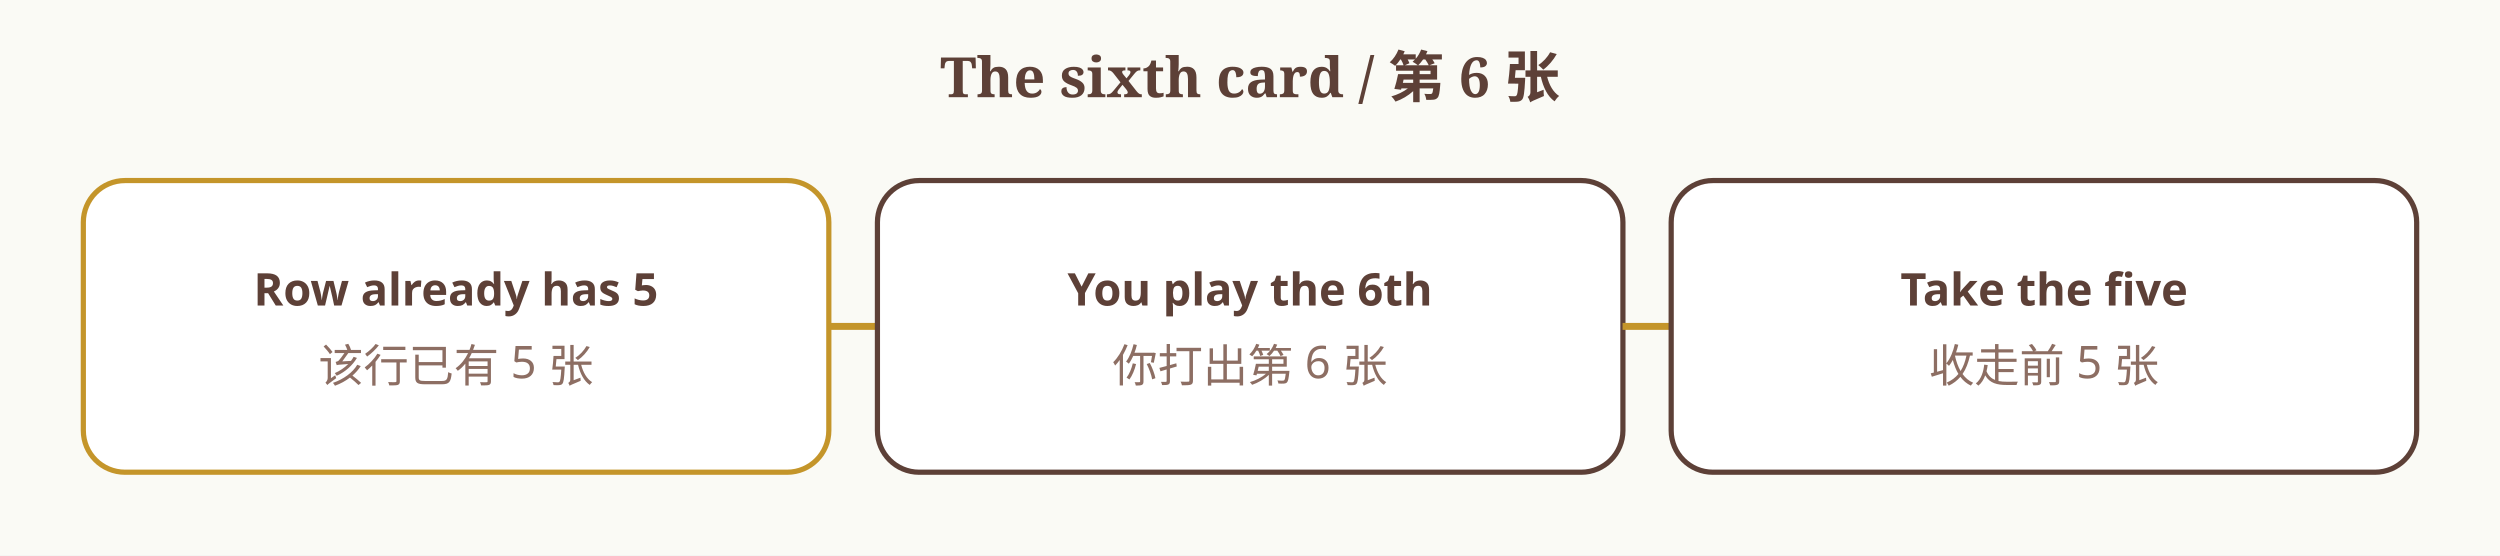
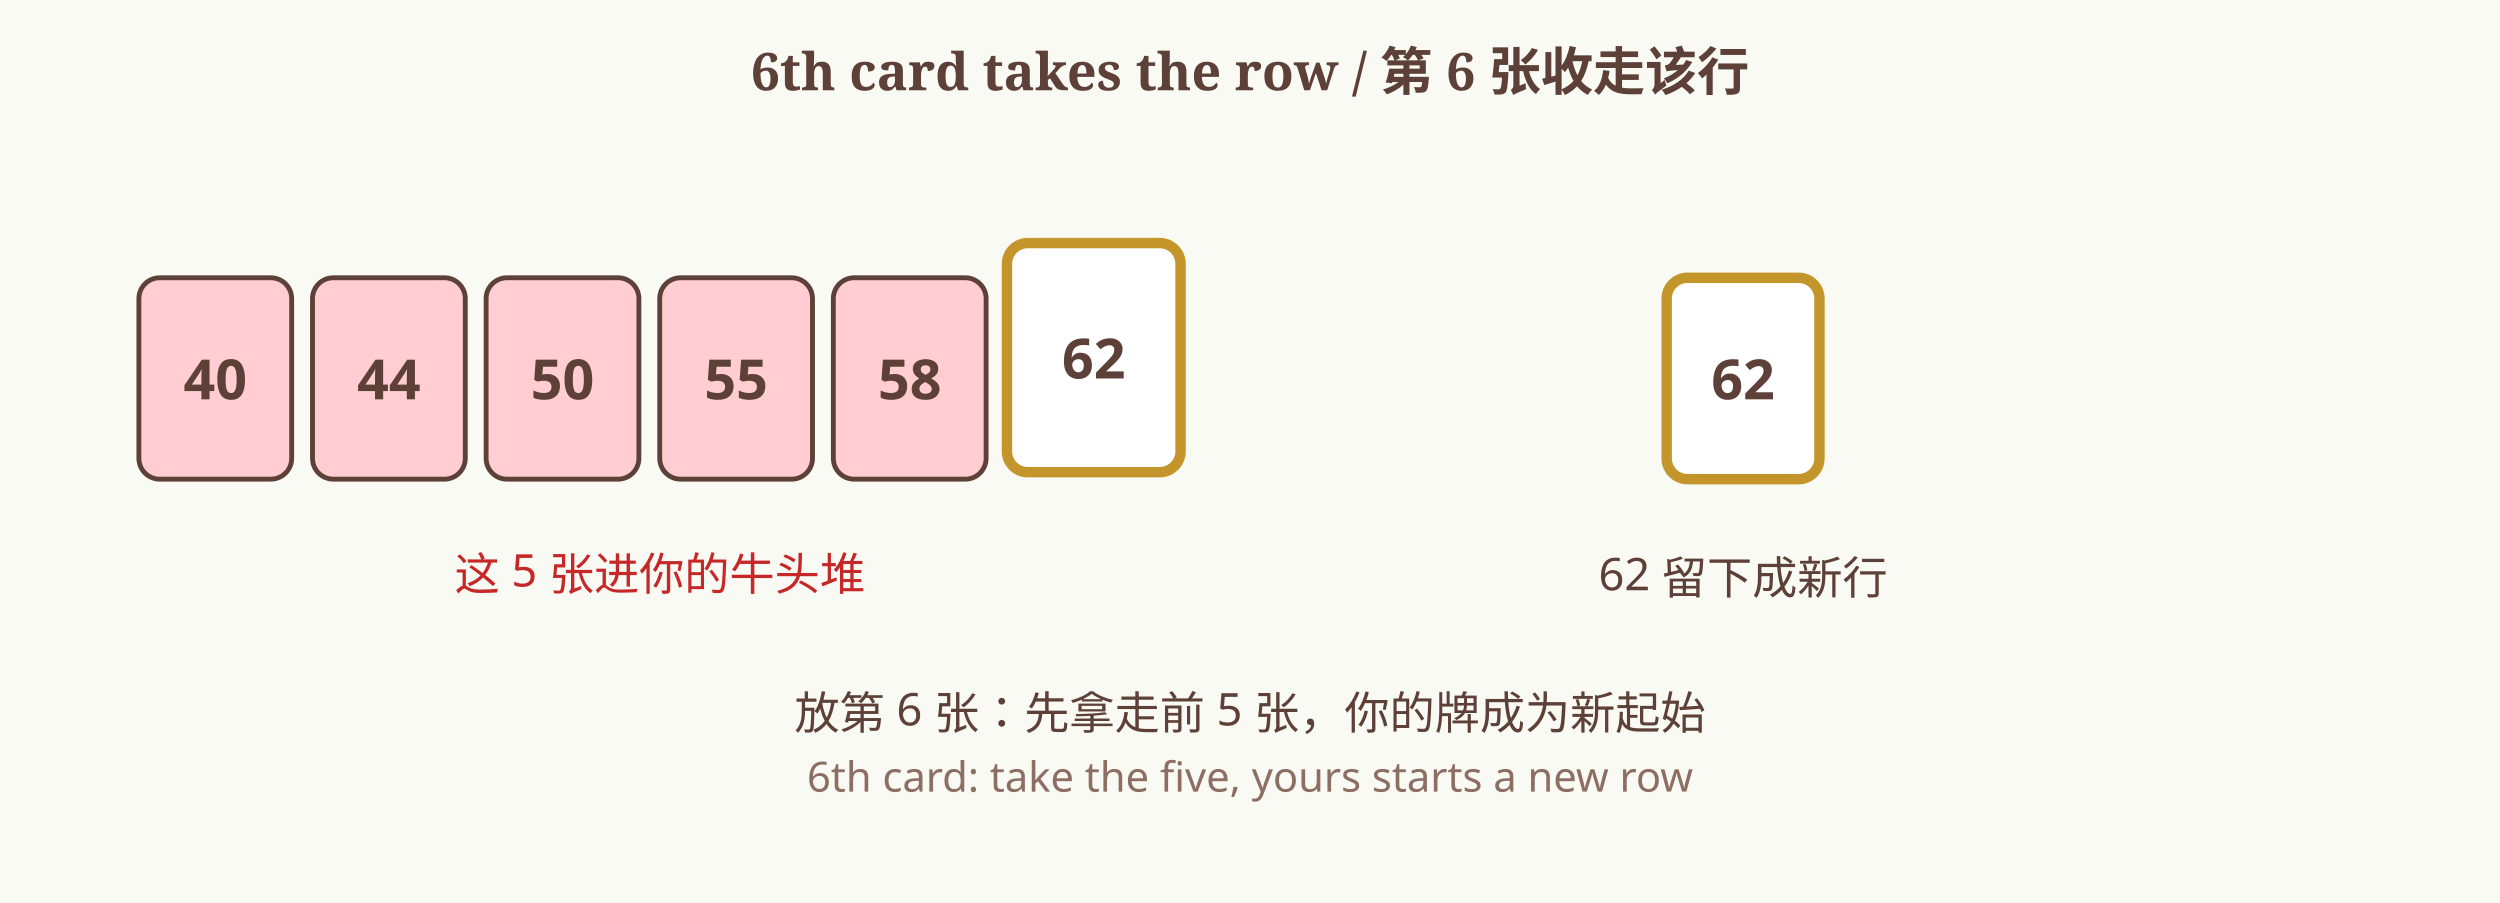
- <svg xmlns="http://www.w3.org/2000/svg" viewBox="0 0 720 160" role="img">
-   <rect width="720" height="160" fill="#FAFAF5" />
-   <text x="360" y="28" text-anchor="middle" font-family="Georgia, serif" font-size="16" fill="#5D4037" font-weight="700">The sixth card / 第 6 张</text>
-   <g font-family="'PingFang SC', 'Hiragino Sans GB', 'Microsoft YaHei', sans-serif" font-size="13" text-anchor="middle">
-     <rect x="24.0" y="52" width="214.7" height="84" rx="12" fill="#fff" stroke="#C4952A" stroke-width="1.5" />
-     <text x="131.3" y="88" fill="#5D4037" font-weight="700">Row already has 5</text>
-     <text x="131.3" y="110" fill="#8D6E63">该行已有 5 张</text>
-     <path d="M238.7 94h14" stroke="#C4952A" stroke-width="2" />
-     <rect x="252.7" y="52" width="214.7" height="84" rx="12" fill="#fff" stroke="#5D4037" stroke-width="1.5" />
-     <text x="360.0" y="88" fill="#5D4037" font-weight="700">You play the 6th</text>
-     <text x="360.0" y="110" fill="#8D6E63">你打出第 6 张</text>
-     <path d="M467.3 94h14" stroke="#C4952A" stroke-width="2" />
-     <rect x="481.3" y="52" width="214.7" height="84" rx="12" fill="#fff" stroke="#5D4037" stroke-width="1.5" />
-     <text x="588.7" y="88" fill="#5D4037" font-weight="700">Take the five</text>
-     <text x="588.7" y="110" fill="#8D6E63">收走前 5 张</text>
+ <svg xmlns="http://www.w3.org/2000/svg" viewBox="0 0 720 260" role="img">
+   <rect width="720" height="260" fill="#FAFAF5" />
+   <text x="360" y="26" text-anchor="middle" font-family="Georgia, serif" font-size="15" fill="#5D4037" font-weight="700">6th card takes the row / 第 6 张收走该行</text>
+   <defs>
+     <marker id="arr" markerWidth="8" markerHeight="8" refX="6" refY="4" orient="auto">
+       <path d="M0 0l8 4-8 4z" fill="#C4952A" />
+     </marker>
+   </defs>
+   <g>
+     <rect x="40" y="80" width="44" height="58" rx="6" fill="#FFCDD2" stroke="#5D4037" stroke-width="1.4" />
+     <text x="62.0" y="115.0" text-anchor="middle" font-family="'PingFang SC', 'Hiragino Sans GB', 'Microsoft YaHei', sans-serif" font-size="16" font-weight="700" fill="#5D4037">40</text>
  </g>
+   <g>
+     <rect x="90" y="80" width="44" height="58" rx="6" fill="#FFCDD2" stroke="#5D4037" stroke-width="1.4" />
+     <text x="112.0" y="115.0" text-anchor="middle" font-family="'PingFang SC', 'Hiragino Sans GB', 'Microsoft YaHei', sans-serif" font-size="16" font-weight="700" fill="#5D4037">44</text>
+   </g>
+   <g>
+     <rect x="140" y="80" width="44" height="58" rx="6" fill="#FFCDD2" stroke="#5D4037" stroke-width="1.4" />
+     <text x="162.0" y="115.0" text-anchor="middle" font-family="'PingFang SC', 'Hiragino Sans GB', 'Microsoft YaHei', sans-serif" font-size="16" font-weight="700" fill="#5D4037">50</text>
+   </g>
+   <g>
+     <rect x="190" y="80" width="44" height="58" rx="6" fill="#FFCDD2" stroke="#5D4037" stroke-width="1.4" />
+     <text x="212.0" y="115.0" text-anchor="middle" font-family="'PingFang SC', 'Hiragino Sans GB', 'Microsoft YaHei', sans-serif" font-size="16" font-weight="700" fill="#5D4037">55</text>
+   </g>
+   <g>
+     <rect x="240" y="80" width="44" height="58" rx="6" fill="#FFCDD2" stroke="#5D4037" stroke-width="1.4" />
+     <text x="262.0" y="115.0" text-anchor="middle" font-family="'PingFang SC', 'Hiragino Sans GB', 'Microsoft YaHei', sans-serif" font-size="16" font-weight="700" fill="#5D4037">58</text>
+   </g>
+   <g>
+     <rect x="290" y="70" width="50" height="66" rx="6" fill="#fff" stroke="#C4952A" stroke-width="3" />
+     <text x="315.0" y="109.0" text-anchor="middle" font-family="'PingFang SC', 'Hiragino Sans GB', 'Microsoft YaHei', sans-serif" font-size="16" font-weight="700" fill="#5D4037">62</text>
+   </g>
+   <text x="190" y="170" text-anchor="middle" font-family="'PingFang SC', 'Hiragino Sans GB', 'Microsoft YaHei', sans-serif" font-size="13" fill="#C62828">这 5 张进你的牛头堆</text>
+   <g>
+     <rect x="480" y="80" width="44" height="58" rx="6" fill="#fff" stroke="#C4952A" stroke-width="3" />
+     <text x="502.0" y="115.0" text-anchor="middle" font-family="'PingFang SC', 'Hiragino Sans GB', 'Microsoft YaHei', sans-serif" font-size="16" font-weight="700" fill="#5D4037">62</text>
+   </g>
+   <text x="502" y="170" text-anchor="middle" font-family="'PingFang SC', 'Hiragino Sans GB', 'Microsoft YaHei', sans-serif" font-size="13" fill="#5D4037">62 留下成新行</text>
+   <text x="360" y="210" text-anchor="middle" font-family="'PingFang SC', 'Hiragino Sans GB', 'Microsoft YaHei', sans-serif" font-size="13" fill="#5D4037">放第 6 张：先拿走前 5 张，你的牌成为新起始</text>
+   <text x="360" y="228" text-anchor="middle" font-family="'PingFang SC', 'Hiragino Sans GB', 'Microsoft YaHei', sans-serif" font-size="12" fill="#8D6E63">6th card: take the five, yours starts a new row</text>
</svg>
